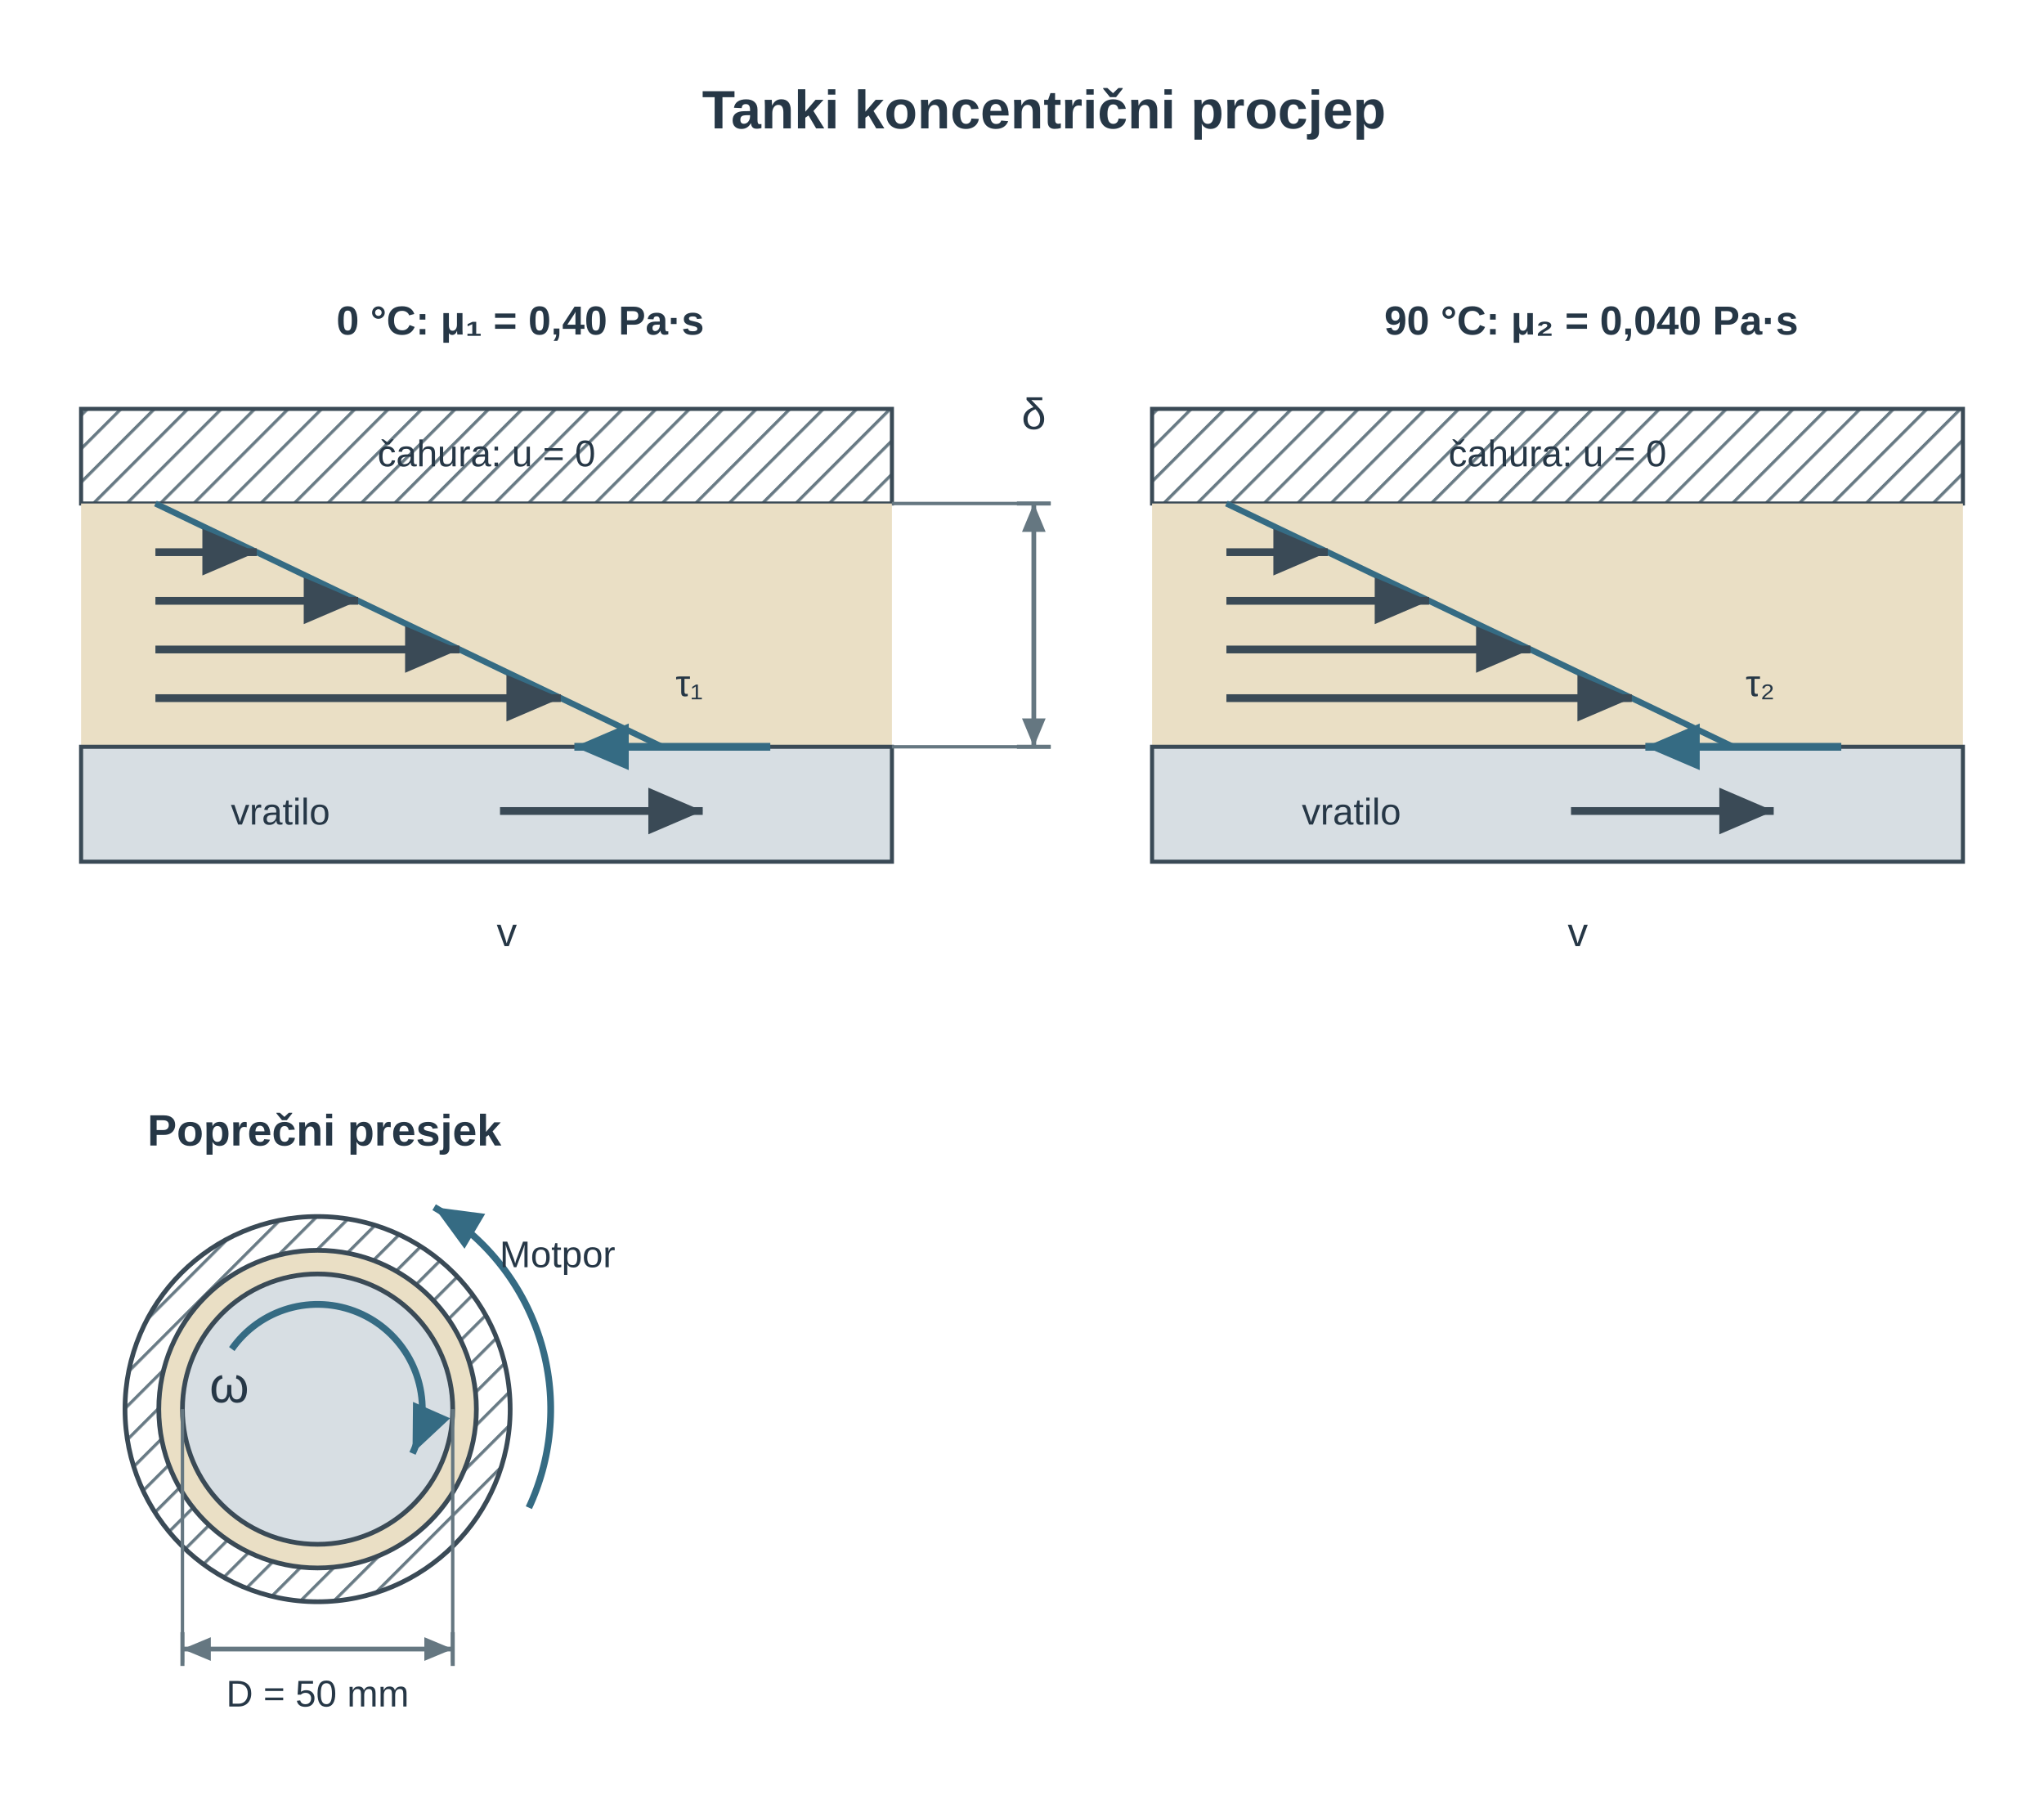
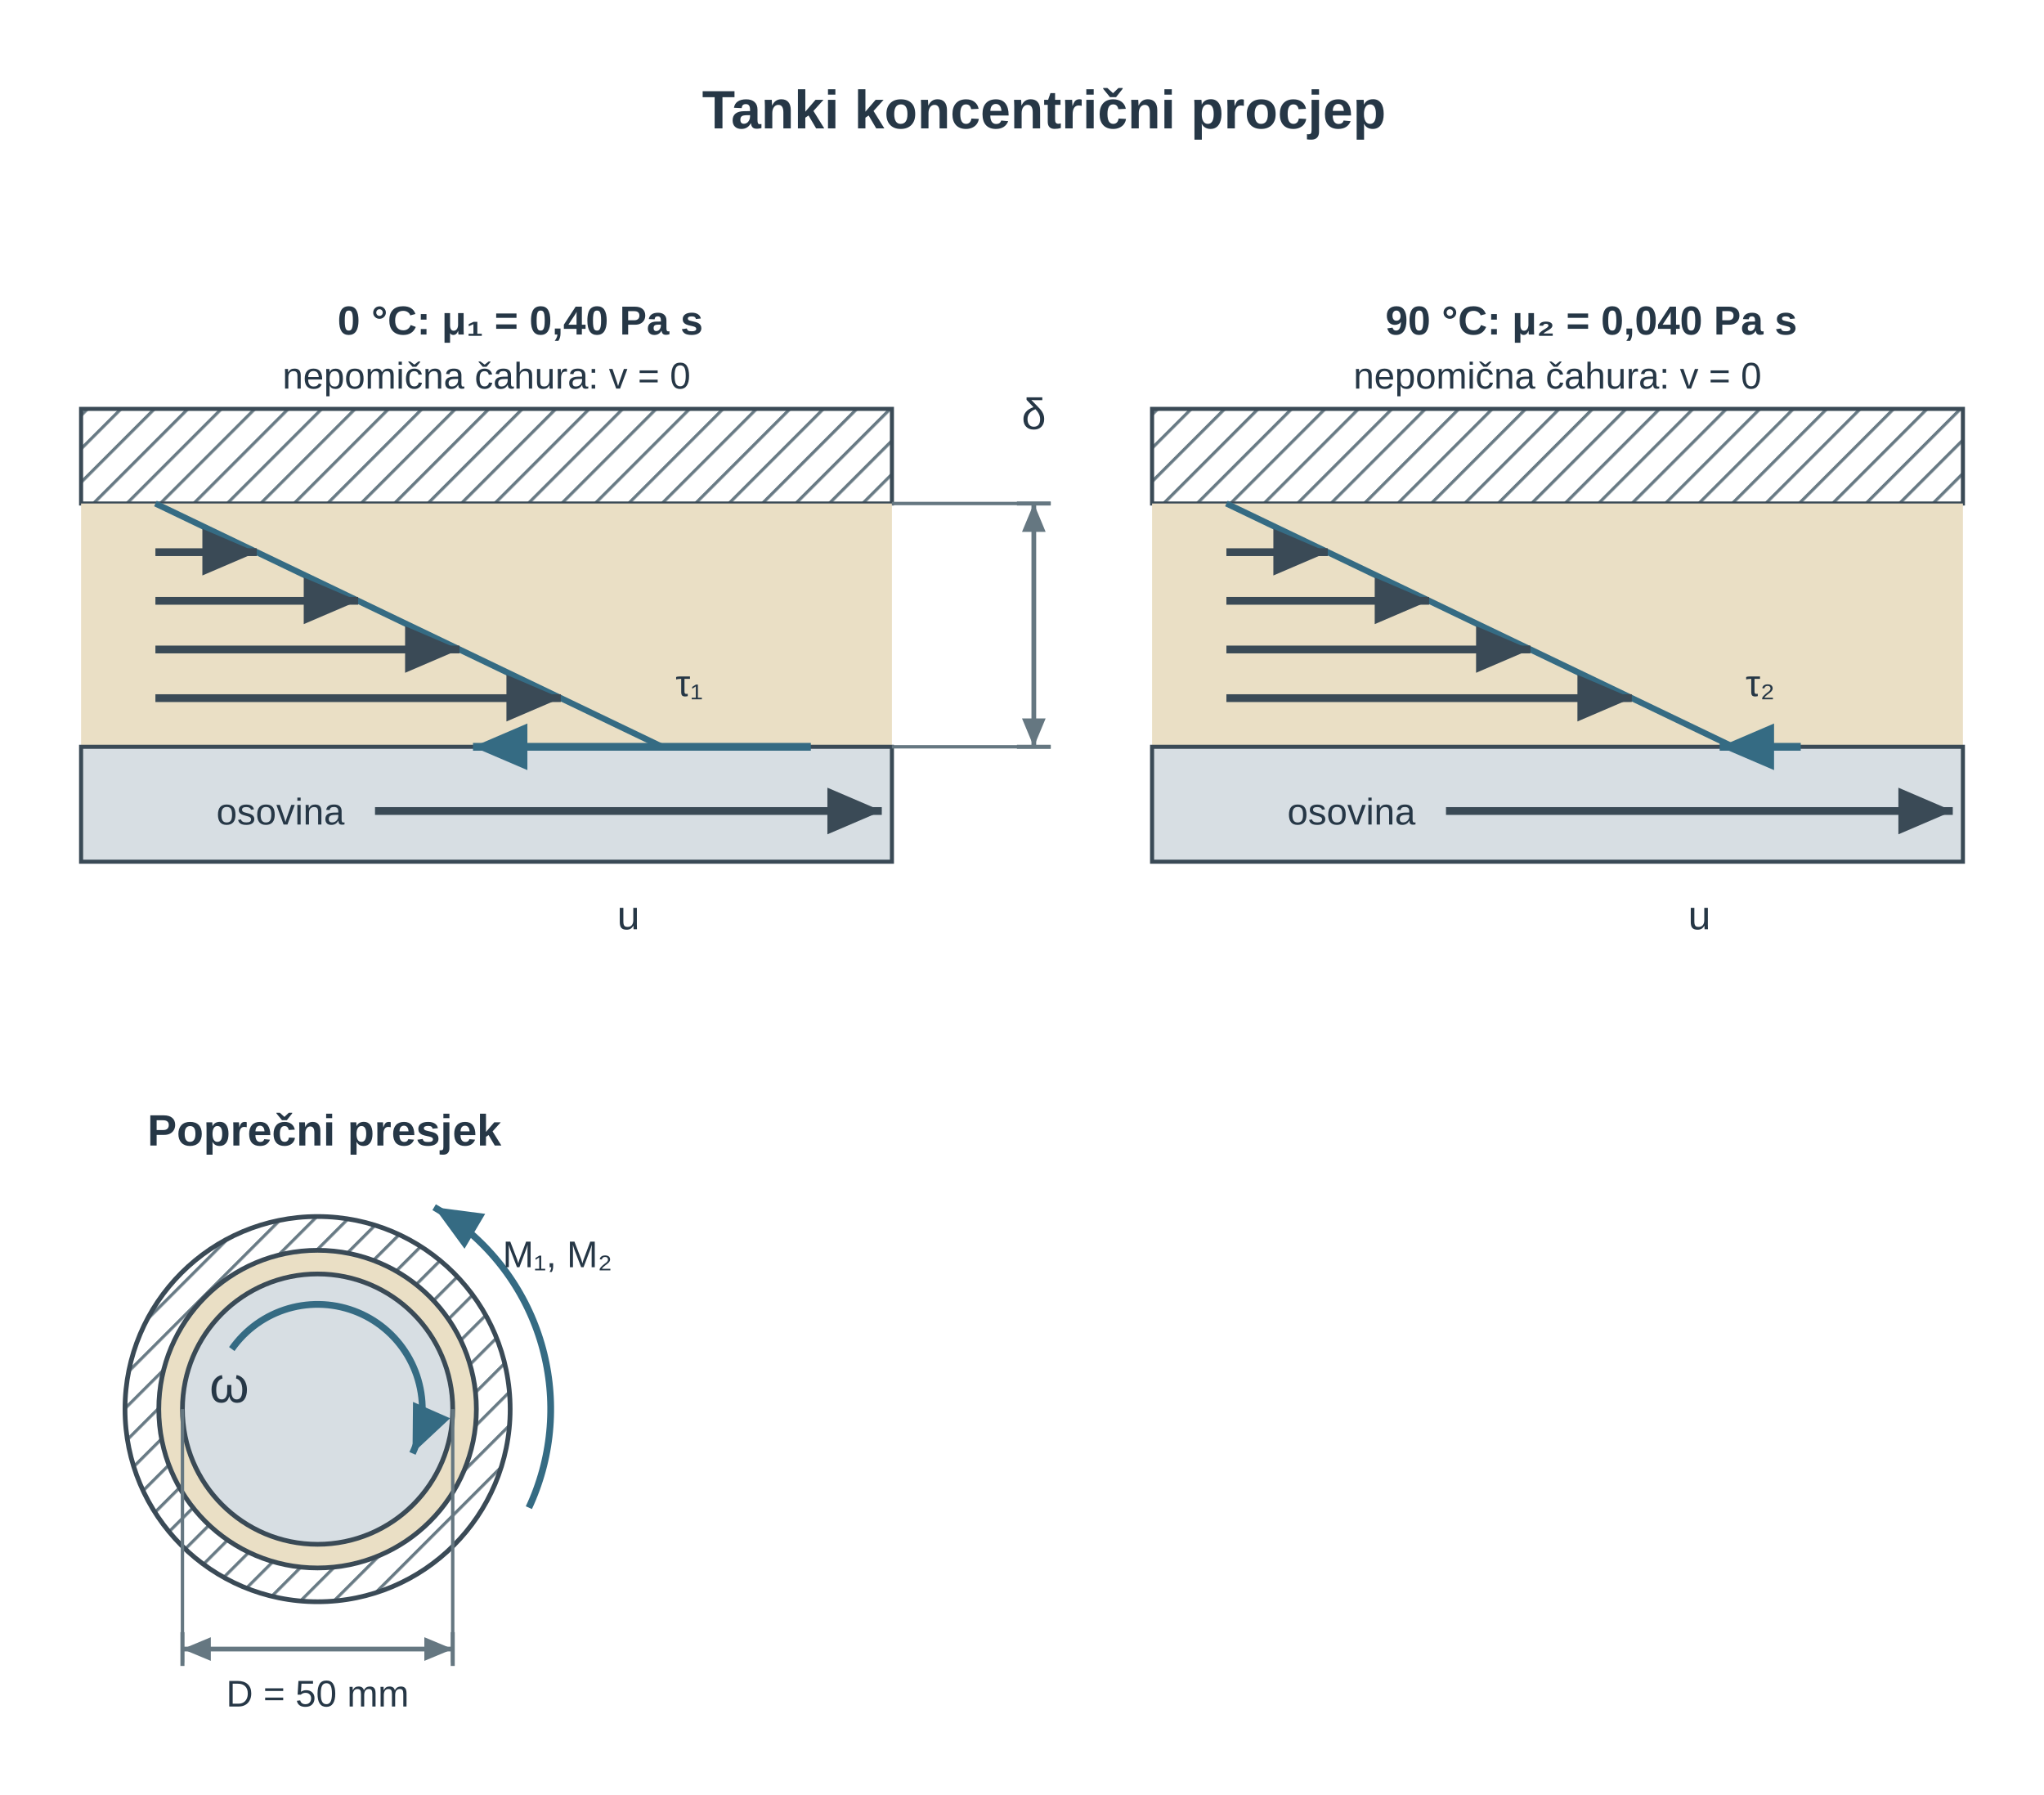
<svg xmlns="http://www.w3.org/2000/svg" viewBox="0 0 605 531" role="img" aria-labelledby="u02flt_title u02flt_desc" preserveAspectRatio="xMidYMid meet" style="display:block;width:100%;max-width:605px;height:auto;">
  <defs>
    <pattern id="u02flt_hatch" width="7" height="7" patternUnits="userSpaceOnUse" patternTransform="rotate(45)">
      <line x1="0" y1="0" x2="0" y2="7" stroke="#657781" stroke-width="1.8" />
    </pattern>
    <marker id="u02flt_v" markerWidth="7" markerHeight="6" refX="7" refY="3" orient="auto">
      <path d="M0 0 L7 3 L0 6 Z" fill="#356b83" />
    </marker>
    <marker id="u02flt_dim" markerWidth="6" markerHeight="5" refX="6" refY="2.5" orient="auto-start-reverse">
      <path d="M0 0 L6 2.5 L0 5 Z" fill="#657781" />
    </marker>
    <marker id="u02flt_dimSmall" markerWidth="3" markerHeight="3" refX="3" refY="1.5" orient="auto-start-reverse">
      <path d="M0 0 L3 1.5 L0 3 Z" fill="#356b83" />
    </marker>
    <marker id="u02flt_forceMarker" markerWidth="7" markerHeight="6" refX="7" refY="3" orient="auto">
      <path d="M0 0 L7 3 L0 6 Z" fill="#356b83" />
    </marker>
    <marker id="u02flt_pressureMarker" markerWidth="7" markerHeight="6" refX="7" refY="3" orient="auto">
      <path d="M0 0 L7 3 L0 6 Z" fill="#356b83" />
    </marker>
    <marker id="u02flt_reactionMarker" markerWidth="7" markerHeight="6" refX="7" refY="3" orient="auto">
      <path d="M0 0 L7 3 L0 6 Z" fill="#356b83" />
    </marker>
    <marker id="u02flt_axisMarker" markerWidth="7" markerHeight="6" refX="7" refY="3" orient="auto">
      <path d="M0 0 L7 3 L0 6 Z" fill="#3a4a56" />
    </marker>
  </defs>
  <g id="u02flt_title-scene-1" transform="translate(-29 7)">
    <g font-family="Arial, Liberation Sans, sans-serif" fill="#3a4a56">
      <text x="338" y="31" font-size="16" fill="#263746" text-anchor="middle" font-weight="700">Tanki koncentrični procjep</text>
-       <text x="183" y="92" font-size="12" fill="#263746" text-anchor="middle" font-weight="700">0 °C: μ₁ = 0,40 Pa·s</text>
+       <text x="183" y="92" font-size="12" fill="#263746" text-anchor="middle" font-weight="700">0 °C: μ₁ = 0,40 Pa s</text>
      <rect id="u02flt_b0fixed" x="53" y="114" width="240" height="28" rx="0" fill="url(#u02flt_hatch)" stroke="#3a4a56" stroke-width="1.2" />
-       <text x="173" y="131" font-size="11" fill="#263746" text-anchor="middle">čahura: u = 0</text>
+       <text x="173" y="108" font-size="11" fill="#263746" text-anchor="middle">nepomična čahura: v = 0</text>
      <rect id="u02flt_b0fluid" x="53" y="142" width="240" height="72" rx="0" fill="#eadfc5" stroke="none" stroke-width="1.2" />
      <rect id="u02flt_b0shaft" x="53" y="214" width="240" height="34" rx="0" fill="#d7dee3" stroke="#3a4a56" stroke-width="1.2" />
      <line id="u02flt_b0profile" x1="75" y1="142" x2="225" y2="214" stroke="#356b83" stroke-width="1.8" />
      <path id="u02flt_b0velocity1" d="M75 156.4 L105.0 156.4" fill="none" stroke="#3a4a56" stroke-width="2.3" marker-end="url(#u02flt_axisMarker)" />
      <path id="u02flt_b0velocity2" d="M75 170.8 L135.0 170.8" fill="none" stroke="#3a4a56" stroke-width="2.3" marker-end="url(#u02flt_axisMarker)" />
      <path id="u02flt_b0velocity3" d="M75 185.2 L165.0 185.2" fill="none" stroke="#3a4a56" stroke-width="2.3" marker-end="url(#u02flt_axisMarker)" />
      <path id="u02flt_b0velocity4" d="M75 199.6 L195.0 199.6" fill="none" stroke="#3a4a56" stroke-width="2.3" marker-end="url(#u02flt_axisMarker)" />
-       <path id="u02flt_b0drag" d="M257 214 L199 214" fill="none" stroke="#356b83" stroke-width="2.3" marker-end="url(#u02flt_forceMarker)" />
+       <path id="u02flt_b0drag" d="M269 214 L169 214" fill="none" stroke="#356b83" stroke-width="2.3" marker-end="url(#u02flt_forceMarker)" />
      <text x="233" y="199" font-size="11" fill="#263746" text-anchor="middle">τ₁</text>
-       <text x="112" y="237" font-size="11" fill="#263746" text-anchor="middle">vratilo</text>
-       <path id="u02flt_b0speed" d="M177 233 L237 233" fill="none" stroke="#3a4a56" stroke-width="2.3" marker-end="url(#u02flt_axisMarker)" />
-       <text x="179" y="273" font-size="12" fill="#263746" text-anchor="middle">v</text>
-       <text x="500" y="92" font-size="12" fill="#263746" text-anchor="middle" font-weight="700">90 °C: μ₂ = 0,040 Pa·s</text>
+       <text x="112" y="237" font-size="11" fill="#263746" text-anchor="middle">osovina</text>
+       <path id="u02flt_b0speed" d="M140 233 L290 233" fill="none" stroke="#3a4a56" stroke-width="2.3" marker-end="url(#u02flt_axisMarker)" />
+       <text x="215" y="268" font-size="12" fill="#263746" text-anchor="middle">u</text>
+       <text x="500" y="92" font-size="12" fill="#263746" text-anchor="middle" font-weight="700">90 °C: μ₂ = 0,040 Pa s</text>
      <rect id="u02flt_b1fixed" x="370" y="114" width="240" height="28" rx="0" fill="url(#u02flt_hatch)" stroke="#3a4a56" stroke-width="1.2" />
-       <text x="490" y="131" font-size="11" fill="#263746" text-anchor="middle">čahura: u = 0</text>
+       <text x="490" y="108" font-size="11" fill="#263746" text-anchor="middle">nepomična čahura: v = 0</text>
      <rect id="u02flt_b1fluid" x="370" y="142" width="240" height="72" rx="0" fill="#eadfc5" stroke="none" stroke-width="1.2" />
      <rect id="u02flt_b1shaft" x="370" y="214" width="240" height="34" rx="0" fill="#d7dee3" stroke="#3a4a56" stroke-width="1.2" />
      <line id="u02flt_b1profile" x1="392" y1="142" x2="542" y2="214" stroke="#356b83" stroke-width="1.8" />
      <path id="u02flt_b1velocity1" d="M392 156.4 L422.0 156.4" fill="none" stroke="#3a4a56" stroke-width="2.3" marker-end="url(#u02flt_axisMarker)" />
      <path id="u02flt_b1velocity2" d="M392 170.8 L452.0 170.8" fill="none" stroke="#3a4a56" stroke-width="2.3" marker-end="url(#u02flt_axisMarker)" />
      <path id="u02flt_b1velocity3" d="M392 185.2 L482.0 185.2" fill="none" stroke="#3a4a56" stroke-width="2.3" marker-end="url(#u02flt_axisMarker)" />
      <path id="u02flt_b1velocity4" d="M392 199.6 L512.0 199.6" fill="none" stroke="#3a4a56" stroke-width="2.3" marker-end="url(#u02flt_axisMarker)" />
-       <path id="u02flt_b1drag" d="M574 214 L516 214" fill="none" stroke="#356b83" stroke-width="2.3" marker-end="url(#u02flt_forceMarker)" />
+       <path id="u02flt_b1drag" d="M562 214 L538 214" fill="none" stroke="#356b83" stroke-width="2.3" marker-end="url(#u02flt_forceMarker)" />
      <text x="550" y="199" font-size="11" fill="#263746" text-anchor="middle">τ₂</text>
-       <text x="429" y="237" font-size="11" fill="#263746" text-anchor="middle">vratilo</text>
-       <path id="u02flt_b1speed" d="M494 233 L554 233" fill="none" stroke="#3a4a56" stroke-width="2.3" marker-end="url(#u02flt_axisMarker)" />
-       <text x="496" y="273" font-size="12" fill="#263746" text-anchor="middle">v</text>
+       <text x="429" y="237" font-size="11" fill="#263746" text-anchor="middle">osovina</text>
+       <path id="u02flt_b1speed" d="M457 233 L607 233" fill="none" stroke="#3a4a56" stroke-width="2.3" marker-end="url(#u02flt_axisMarker)" />
+       <text x="532" y="268" font-size="12" fill="#263746" text-anchor="middle">u</text>
      <line x1="330" y1="142" x2="340" y2="142" stroke="#657781" stroke-width="1.2" />
      <line x1="330" y1="214" x2="340" y2="214" stroke="#657781" stroke-width="1.2" />
      <path id="u02flt_gap" d="M335 142 L335 214" fill="none" stroke="#657781" stroke-width="1.4" marker-start="url(#u02flt_dim)" marker-end="url(#u02flt_dim)" />
      <text x="335" y="120" font-size="13" fill="#263746" text-anchor="middle">δ</text>
      <line x1="293" y1="142" x2="340" y2="142" stroke="#657781" stroke-width="1" />
      <line x1="293" y1="214" x2="340" y2="214" stroke="#657781" stroke-width="1" />
      <text x="125" y="332" font-size="13" fill="#263746" text-anchor="middle" font-weight="700">Poprečni presjek</text>
      <circle id="u02flt_bushing" cx="123" cy="410" r="57" fill="url(#u02flt_hatch)" stroke="#3a4a56" stroke-width="1.4" />
      <circle id="u02flt_annulus" cx="123" cy="410" r="47" fill="#eadfc5" stroke="#3a4a56" stroke-width="1.4" />
      <circle id="u02flt_shaftSection" cx="123" cy="410" r="40" fill="#d7dee3" stroke="#3a4a56" stroke-width="1.4" />
      <path id="u02flt_rotation" d="M97.606 392.219 L98.383 391.159 L99.203 390.133 L100.066 389.142 L100.971 388.189 L101.915 387.275 L102.897 386.402 L103.914 385.572 L104.967 384.785 L106.051 384.043 L107.167 383.349 L108.31 382.702 L109.48 382.104 L110.674 381.556 L111.891 381.059 L113.127 380.614 L114.381 380.222 L115.651 379.884 L116.933 379.599 L118.227 379.37 L119.529 379.195 L120.838 379.076 L122.15 379.012 L123.464 379.003 L124.777 379.051 L126.087 379.154 L127.391 379.313 L128.687 379.526 L129.973 379.795 L131.247 380.117 L132.506 380.493 L133.748 380.923 L134.97 381.404 L136.171 381.937 L137.348 382.521 L138.5 383.153 L139.624 383.834 L140.717 384.562 L141.779 385.336 L142.808 386.154 L143.8 387.014 L144.756 387.916 L145.672 388.858 L146.547 389.838 L147.381 390.854 L148.17 391.904 L148.914 392.987 L149.612 394.1 L150.262 395.242 L150.863 396.41 L151.413 397.603 L151.913 398.818 L152.361 400.054 L152.756 401.307 L153.098 402.575 L153.385 403.857 L153.618 405.151 L153.796 406.452 L153.919 407.76 L153.986 409.073 L153.998 410.386 L153.953 411.7 L153.854 413.01 L153.698 414.314 L153.488 415.611 L153.223 416.898 L152.903 418.173 L152.53 419.432 L152.104 420.675 L151.625 421.899 L151.096 423.101" fill="none" stroke="#356b83" stroke-width="2" marker-end="url(#u02flt_reactionMarker)" />
      <path id="u02flt_resistance" d="M185.535 439.161 L186.139 437.829 L186.715 436.485 L187.262 435.128 L187.78 433.761 L188.269 432.383 L188.728 430.995 L189.159 429.597 L189.559 428.191 L189.93 426.776 L190.27 425.354 L190.58 423.925 L190.86 422.49 L191.11 421.049 L191.328 419.603 L191.517 418.153 L191.674 416.699 L191.801 415.242 L191.896 413.783 L191.961 412.322 L191.995 410.86 L191.997 409.398 L191.969 407.936 L191.91 406.475 L191.82 405.015 L191.699 403.558 L191.547 402.104 L191.364 400.653 L191.15 399.206 L190.906 397.764 L190.632 396.328 L190.327 394.898 L189.992 393.474 L189.627 392.058 L189.231 390.651 L188.806 389.251 L188.352 387.861 L187.868 386.481 L187.355 385.112 L186.813 383.754 L186.243 382.407 L185.644 381.073 L185.017 379.752 L184.362 378.445 L183.679 377.152 L182.97 375.873 L182.233 374.61 L181.47 373.363 L180.68 372.132 L179.865 370.918 L179.024 369.722 L178.158 368.543 L177.267 367.384 L176.351 366.243 L175.412 365.123 L174.449 364.022 L173.463 362.942 L172.455 361.883 L171.424 360.846 L170.372 359.831 L169.298 358.838 L168.203 357.869 L167.088 356.922 L165.954 356 L164.8 355.102 L163.627 354.228 L162.436 353.38 L161.227 352.557 L160.001 351.76 L158.759 350.989 L157.5 350.244" fill="none" stroke="#356b83" stroke-width="2" marker-end="url(#u02flt_forceMarker)" />
      <text x="91" y="408" font-size="15" fill="#263746" text-anchor="start">ω</text>
-       <text x="194" y="368" font-size="11" fill="#263746" text-anchor="middle">Motpor</text>
+       <text x="194" y="368" font-size="11" fill="#263746" text-anchor="middle">M₁, M₂</text>
      <line x1="83" y1="476" x2="83" y2="486" stroke="#657781" stroke-width="1.2" />
      <line x1="163" y1="476" x2="163" y2="486" stroke="#657781" stroke-width="1.2" />
      <path id="u02flt_shaftDiameter" d="M83 481 L163 481" fill="none" stroke="#657781" stroke-width="1.4" marker-start="url(#u02flt_dim)" marker-end="url(#u02flt_dim)" />
      <text x="123.0" y="498" font-size="11" fill="#263746" text-anchor="middle">D = 50 mm</text>
      <line x1="83" y1="410" x2="83" y2="485" stroke="#657781" stroke-width="1" />
      <line x1="163" y1="410" x2="163" y2="485" stroke="#657781" stroke-width="1" />
    </g>
  </g>
</svg>
